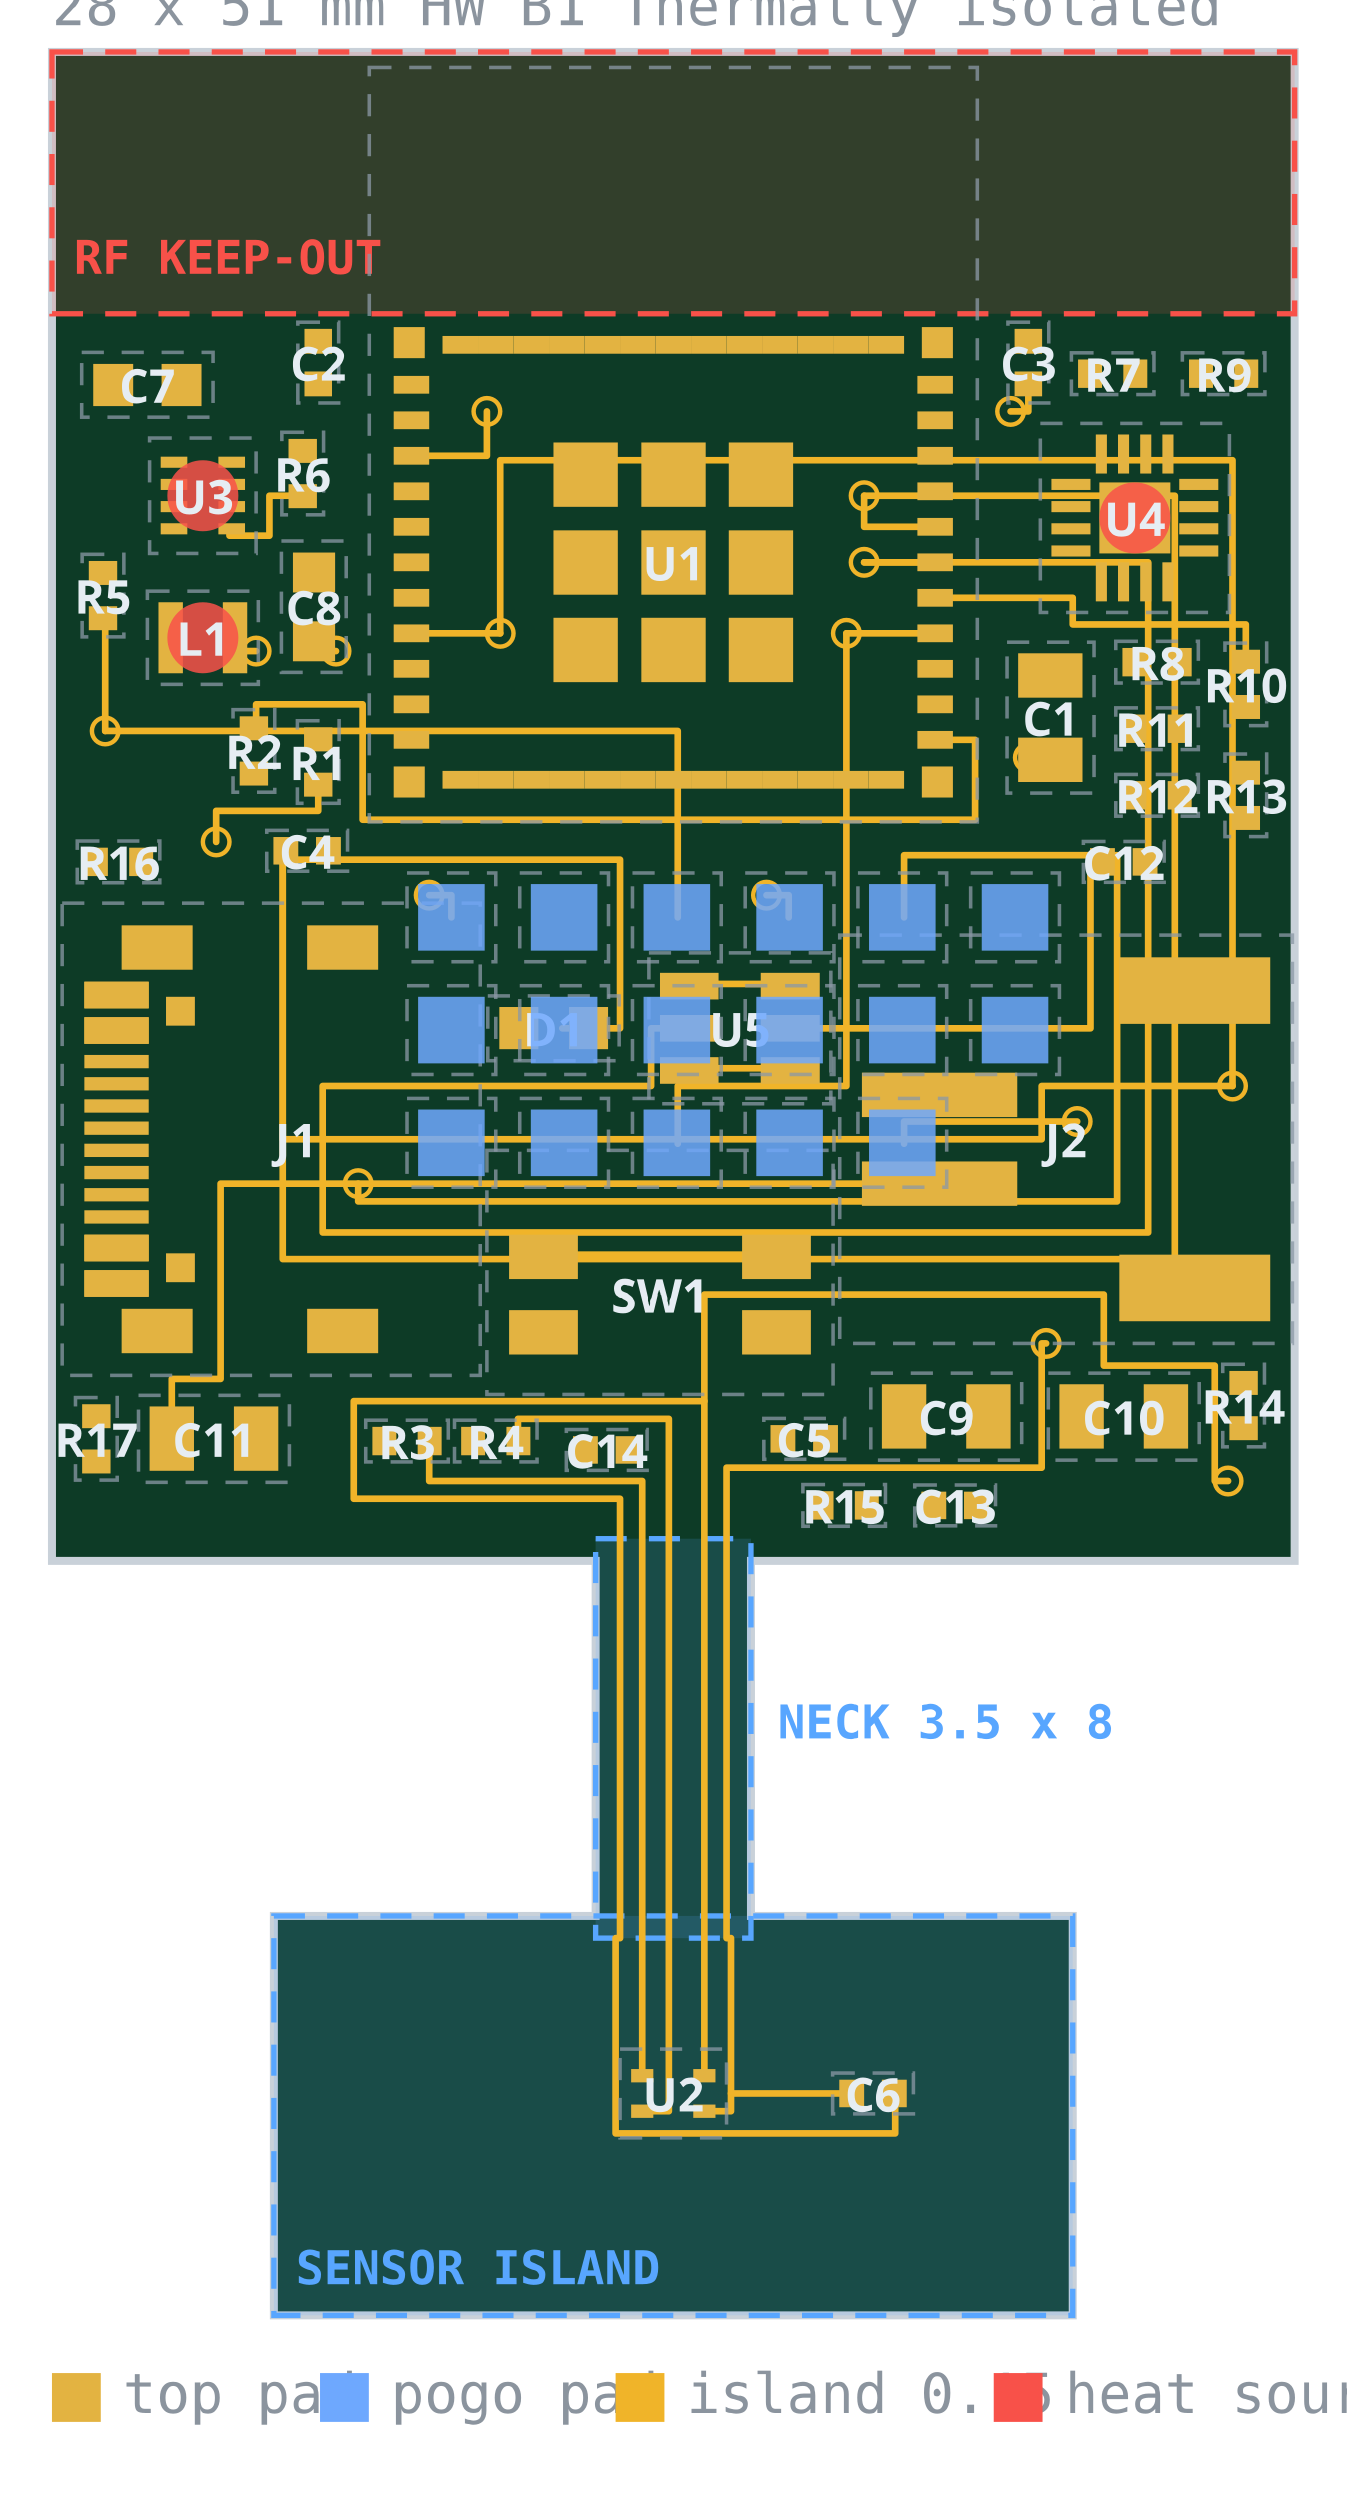
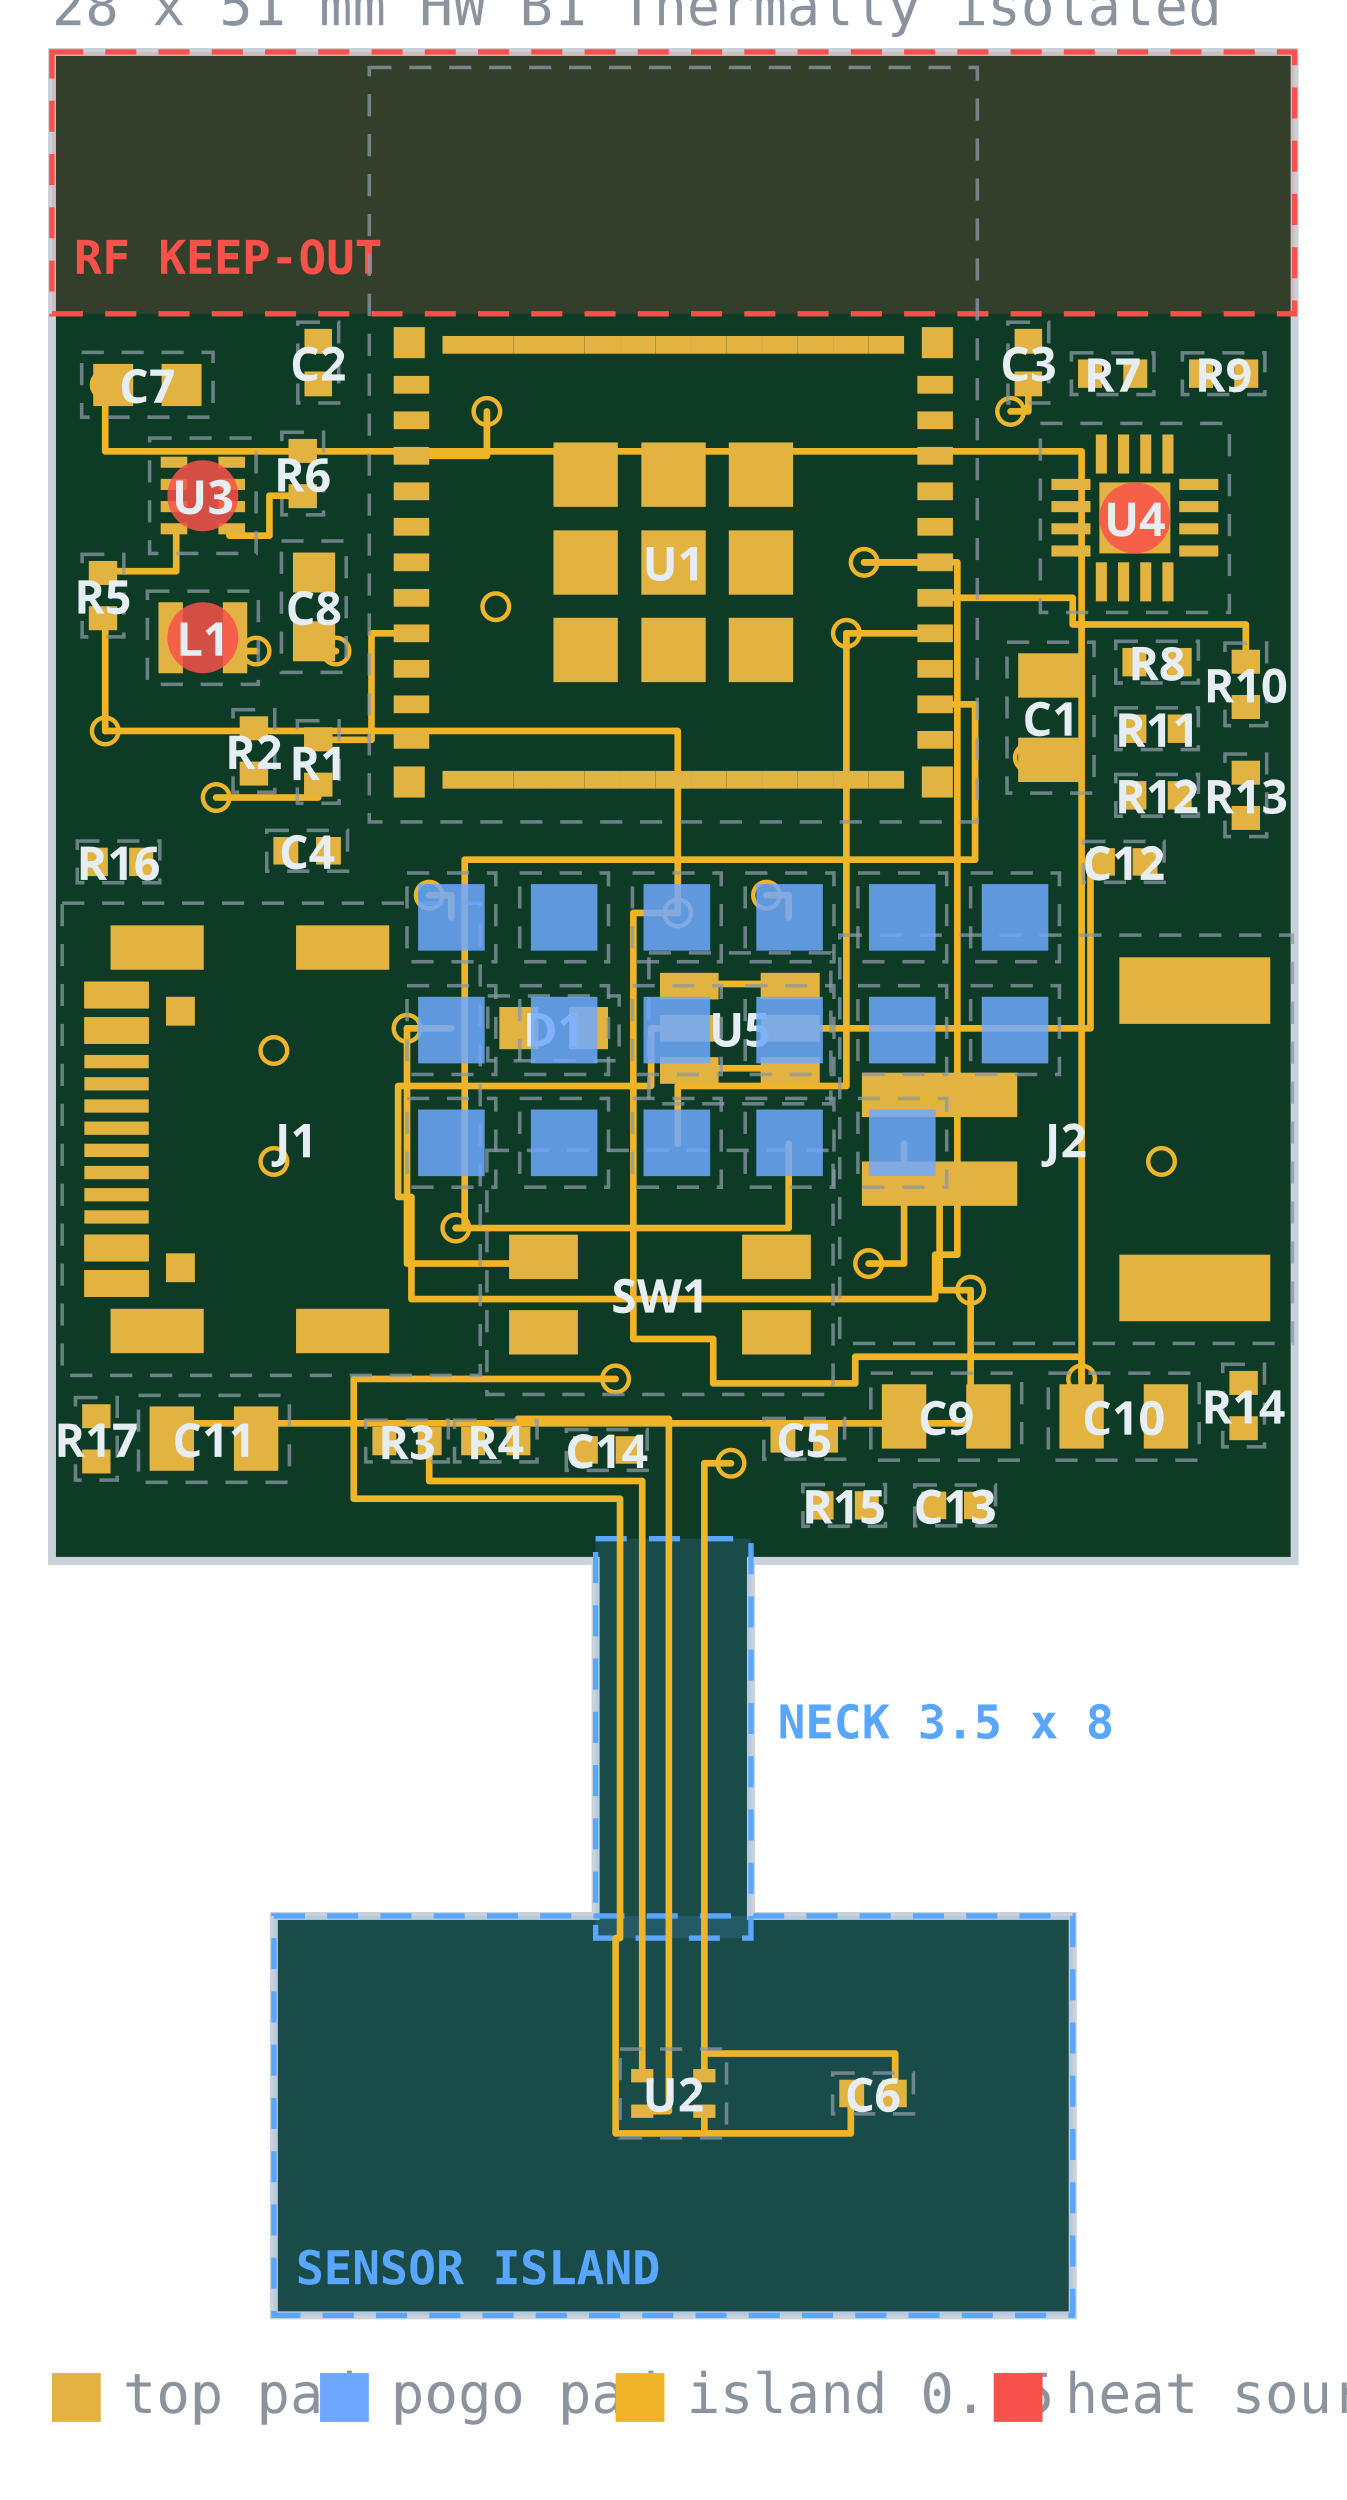
<svg xmlns="http://www.w3.org/2000/svg" viewBox="0 0 30.33 56.33" width="364" height="676" role="img" aria-label="Variant B floorplan">
  <style>
.outline{fill:#0d3b26;stroke:#c9d1d9;stroke-width:.18}
.crtyd{fill:none;stroke:#8b98a5;stroke-width:.08;stroke-dasharray:.5 .4;opacity:.75}
.pad{fill:#e3b341}
.pad-b{fill:#6ea8fe;opacity:.85}
.ref{font:600 1.05px ui-sans-serif,system-ui,sans-serif;fill:#e6edf3;
     text-anchor:middle;dominant-baseline:central}
.dim{font:500 1.25px ui-monospace,ui-sans-serif,monospace;fill:#8b949e}
.tag{font:600 1.05px ui-monospace,monospace;fill:#f85149}
.tagb{font:600 1.05px ui-monospace,monospace;fill:#58a6ff}
.rf{fill:#f85149;fill-opacity:.16;stroke:#f85149;stroke-width:.12;
    stroke-dasharray:.7 .5}
.quiet{fill:#58a6ff;fill-opacity:.16;stroke:#58a6ff;stroke-width:.12;
       stroke-dasharray:.7 .5}
.trk{fill:none;stroke:#f0b429;stroke-width:.15;stroke-linecap:round;
     stroke-linejoin:round}
.via{fill:none;stroke:#f0b429;stroke-width:.1}
.hot{fill:#f85149;opacity:.85}
</style>
  <g transform="translate(1.17,1.17)">
    <polygon class="outline" points="0.00,0.00 28.00,0.00 28.00,34.00 15.75,34.00 15.75,42.00 23.00,42.00 23.00,51.00 5.00,51.00 5.00,42.00 12.25,42.00 12.25,34.00 0.00,34.00" />
    <rect class="rf" x="0.00" y="0.00" width="28.00" height="5.90" />
    <text class="tag" x="0.50" y="5.00" style="fill:#f85149">RF KEEP-OUT</text>
    <rect class="quiet" x="5.00" y="42.00" width="18.00" height="9.00" />
    <rect class="quiet" x="12.25" y="33.50" width="3.50" height="9.00" />
    <text class="tagb" x="5.50" y="50.30">SENSOR ISLAND</text>
    <text class="tagb" x="16.35" y="38.00">NECK 3.5 x 8</text>
    <path class="trk" d="M 13.30 45.60 L 13.30 32.20 L 8.50 32.20 L 8.50 31.30" />
    <path class="trk" d="M 13.30 46.40 L 13.90 46.40 L 13.90 30.80 L 10.50 30.80 L 10.50 31.30" />
-     <path class="trk" d="M 14.70 46.40 L 15.30 46.40 L 15.30 42.50 L 15.20 42.50 L 15.20 31.90 L 22.30 31.90 L 22.30 29.10 L 22.40 29.10" />
-     <path class="trk" d="M 14.70 45.60 L 14.70 28.00 L 23.70 28.00 L 23.70 29.60 L 26.20 29.60 L 26.20 32.20 L 26.50 32.20" />
-     <path class="trk" d="M 18.00 46.00 L 15.30 46.00" />
-     <path class="trk" d="M 19.00 46.00 L 19.00 46.90 L 12.70 46.90 L 12.70 42.50 L 12.80 42.50 L 12.80 32.60 L 6.80 32.60 L 6.80 30.40 L 14.70 30.40" />
+     <path class="trk" d="M 14.70 45.60 L 14.70 31.80 L 15.30 31.80" />
+     <path class="trk" d="M 19.00 46.00 L 19.00 45.10 L 14.70 45.10" />
+     <path class="trk" d="M 14.70 46.40 L 14.70 46.90 L 12.70 46.90 L 12.70 42.50 L 12.80 42.50 L 12.80 32.60 L 6.80 32.60 L 6.80 29.90 L 12.70 29.90" />
+     <path class="trk" d="M 18.00 46.00 L 18.00 46.90 L 14.70 46.90" />
    <path class="trk" d="M 9.00 19.50 L 9.00 19.00 L 8.50 19.00" />
-     <path class="trk" d="M 19.20 24.60 L 19.20 24.10 L 23.10 24.10" />
+     <path class="trk" d="M 19.20 24.60 L 19.20 27.30 L 18.40 27.30" />
    <path class="trk" d="M 8.10 9.10 L 9.80 9.10 L 9.80 8.10" />
    <path class="trk" d="M 4.10 13.20 L 4.10 13.50 L 4.60 13.50" />
    <path class="trk" d="M 16.60 19.50 L 16.60 19.00 L 16.10 19.00" />
    <path class="trk" d="M 22.50 15.90 L 22.00 15.90" />
    <path class="trk" d="M 22.00 7.50 L 22.00 8.10 L 21.60 8.10" />
-     <path class="trk" d="M 6.00 16.50 L 6.00 17.10 L 3.70 17.10 L 3.70 17.80" />
+     <path class="trk" d="M 6.00 16.50 L 6.00 16.80 L 3.70 16.80" />
    <path class="trk" d="M 5.90 13.30 L 5.90 13.50 L 6.40 13.50" />
    <path class="trk" d="M 16.60 22.00 L 23.40 22.00 L 23.40 18.20 L 23.70 18.20" />
    <path class="trk" d="M 14.40 22.90 L 16.60 22.90" />
    <path class="trk" d="M 14.40 21.00 L 16.60 21.00" />
-     <path class="trk" d="M 14.10 19.50 L 14.10 15.30 L 1.20 15.30" />
+     <path class="trk" d="M 14.10 19.40 L 14.10 15.30 L 1.20 15.30" />
    <path class="trk" d="M 1.20 15.30 L 1.20 12.80 L 1.10 12.80" />
+     <path class="trk" d="M 14.10 19.40 L 13.10 19.40 L 13.10 29.00 L 14.90 29.00 L 14.90 30.00 L 18.10 30.00 L 18.10 29.40 L 23.20 29.40 L 23.20 30.80" />
+     <path class="trk" d="M 23.20 29.90 L 23.20 9.00 L 1.20 9.00 L 1.20 7.50" />
+     <path class="trk" d="M 1.20 7.50 L 1.40 7.50" />
    <path class="trk" d="M 19.90 12.30 L 23.00 12.30 L 23.00 12.90 L 26.90 12.90 L 26.90 13.70" />
    <path class="trk" d="M 19.90 13.10 L 17.90 13.10" />
    <path class="trk" d="M 17.90 13.10 L 17.90 23.30 L 14.10 23.30 L 14.10 24.60" />
-     <path class="trk" d="M 20.00 25.50 L 3.80 25.50 L 3.80 29.90 L 2.70 29.90 L 2.70 31.20" />
-     <path class="trk" d="M 6.90 25.50 L 6.90 25.90 L 24.00 25.90 L 24.00 18.10 L 19.20 18.10 L 19.20 19.50" />
+     <path class="trk" d="M 20.00 25.50 L 20.00 27.90 L 20.70 27.90" />
+     <path class="trk" d="M 20.70 27.90 L 20.70 30.90 L 2.70 30.90" />
+     <path class="trk" d="M 2.70 30.90 L 2.70 31.20" />
    <path class="trk" d="M 4.00 10.80 L 4.00 10.90 L 4.90 10.90 L 4.90 10.00 L 5.60 10.00" />
+     <path class="trk" d="M 2.80 10.80 L 2.80 11.70 L 1.10 11.70" />
+     <path class="trk" d="M 19.90 14.70 L 20.80 14.70 L 20.80 18.20 L 9.30 18.20 L 9.30 26.50 L 9.10 26.50" />
+     <path class="trk" d="M 9.10 26.50 L 16.60 26.50 L 16.60 24.60" />
    <path class="trk" d="M 19.90 11.50 L 18.30 11.50" />
-     <path class="trk" d="M 18.30 11.50 L 24.70 11.50 L 24.70 26.60 L 6.10 26.60 L 6.10 23.30 L 13.50 23.30 L 13.50 22.00 L 14.10 22.00" />
-     <path class="trk" d="M 19.90 10.70 L 18.30 10.70 L 18.30 10.00" />
-     <path class="trk" d="M 18.30 10.00 L 25.30 10.00 L 25.30 27.20 L 5.20 27.20 L 5.20 18.20 L 12.80 18.20 L 12.80 22.00 L 11.50 22.00" />
-     <path class="trk" d="M 19.90 15.50 L 20.80 15.50 L 20.80 17.30 L 7.00 17.30 L 7.00 14.70 L 4.60 14.70 L 4.60 15.20" />
-     <path class="trk" d="M 11.10 27.10 L 16.30 27.10" />
-     <path class="trk" d="M 8.10 13.10 L 10.10 13.10" />
-     <path class="trk" d="M 10.10 13.10 L 10.10 9.20 L 26.60 9.20 L 26.60 23.30" />
-     <path class="trk" d="M 26.60 23.30 L 22.30 23.30 L 22.30 24.50 L 5.20 24.50 L 5.20 18.00 L 5.30 18.00" />
-     <circle class="via" cx="22.40" cy="29.10" r="0.30" />
-     <circle class="via" cx="26.50" cy="32.20" r="0.30" />
+     <path class="trk" d="M 18.30 11.50 L 20.40 11.50 L 20.40 27.10 L 19.90 27.10 L 19.90 28.10 L 8.10 28.10 L 8.10 25.80 L 7.80 25.80 L 7.80 23.30 L 13.50 23.30 L 13.50 22.00 L 14.10 22.00" />
+     <path class="trk" d="M 11.10 27.10 L 11.10 27.30 L 8.00 27.30 L 8.00 22.00" />
+     <path class="trk" d="M 8.00 22.00 L 9.00 22.00" />
+     <path class="trk" d="M 8.10 13.10 L 7.20 13.10 L 7.20 15.50 L 6.00 15.50" />
+     <circle class="via" cx="15.30" cy="31.80" r="0.30" />
+     <circle class="via" cx="12.70" cy="29.90" r="0.30" />
    <circle class="via" cx="8.50" cy="19.00" r="0.30" />
-     <circle class="via" cx="23.10" cy="24.10" r="0.30" />
+     <circle class="via" cx="18.40" cy="27.30" r="0.30" />
    <circle class="via" cx="9.80" cy="8.10" r="0.30" />
    <circle class="via" cx="4.60" cy="13.50" r="0.30" />
    <circle class="via" cx="16.10" cy="19.00" r="0.30" />
    <circle class="via" cx="22.00" cy="15.90" r="0.30" />
    <circle class="via" cx="21.60" cy="8.10" r="0.30" />
-     <circle class="via" cx="3.70" cy="17.80" r="0.30" />
+     <circle class="via" cx="3.70" cy="16.80" r="0.30" />
    <circle class="via" cx="6.40" cy="13.50" r="0.30" />
    <circle class="via" cx="1.20" cy="15.30" r="0.30" />
+     <circle class="via" cx="14.10" cy="19.40" r="0.30" />
+     <circle class="via" cx="23.20" cy="29.90" r="0.30" />
+     <circle class="via" cx="1.20" cy="7.50" r="0.30" />
    <circle class="via" cx="17.90" cy="13.10" r="0.30" />
-     <circle class="via" cx="6.90" cy="25.50" r="0.30" />
+     <circle class="via" cx="20.70" cy="27.90" r="0.30" />
+     <circle class="via" cx="2.70" cy="30.90" r="0.30" />
+     <circle class="via" cx="9.10" cy="26.50" r="0.30" />
    <circle class="via" cx="18.30" cy="11.50" r="0.30" />
-     <circle class="via" cx="18.30" cy="10.00" r="0.30" />
-     <circle class="via" cx="10.10" cy="13.10" r="0.30" />
-     <circle class="via" cx="26.60" cy="23.30" r="0.30" />
+     <circle class="via" cx="8.00" cy="22.00" r="0.30" />
+     <circle class="via" cx="10.00" cy="12.50" r="0.30" />
+     <circle class="via" cx="5.00" cy="22.50" r="0.30" />
+     <circle class="via" cx="5.00" cy="25.00" r="0.30" />
+     <circle class="via" cx="25.00" cy="25.00" r="0.30" />
    <rect class="crtyd" x="7.15" y="0.35" width="13.70" height="17.00" />
    <rect class="pad" x="7.70" y="7.30" width="0.80" height="0.40" />
    <rect class="pad" x="7.70" y="8.10" width="0.80" height="0.40" />
    <rect class="pad" x="7.70" y="8.90" width="0.80" height="0.40" />
    <rect class="pad" x="7.70" y="9.70" width="0.80" height="0.40" />
    <rect class="pad" x="7.70" y="10.50" width="0.80" height="0.40" />
    <rect class="pad" x="7.70" y="11.30" width="0.80" height="0.40" />
    <rect class="pad" x="7.70" y="12.10" width="0.80" height="0.40" />
    <rect class="pad" x="7.70" y="12.90" width="0.80" height="0.40" />
    <rect class="pad" x="7.70" y="13.70" width="0.80" height="0.40" />
    <rect class="pad" x="7.70" y="14.50" width="0.80" height="0.40" />
    <rect class="pad" x="7.70" y="15.30" width="0.80" height="0.40" />
    <rect class="pad" x="8.80" y="16.20" width="0.80" height="0.40" />
    <rect class="pad" x="9.60" y="16.20" width="0.80" height="0.40" />
    <rect class="pad" x="10.40" y="16.20" width="0.80" height="0.40" />
    <rect class="pad" x="11.20" y="16.20" width="0.80" height="0.40" />
    <rect class="pad" x="12.00" y="16.20" width="0.80" height="0.40" />
    <rect class="pad" x="12.80" y="16.20" width="0.80" height="0.40" />
    <rect class="pad" x="13.60" y="16.20" width="0.80" height="0.40" />
    <rect class="pad" x="14.40" y="16.20" width="0.80" height="0.40" />
    <rect class="pad" x="15.20" y="16.20" width="0.80" height="0.40" />
    <rect class="pad" x="16.00" y="16.20" width="0.80" height="0.40" />
    <rect class="pad" x="16.80" y="16.20" width="0.80" height="0.40" />
    <rect class="pad" x="17.60" y="16.20" width="0.80" height="0.40" />
    <rect class="pad" x="18.40" y="16.20" width="0.80" height="0.40" />
    <rect class="pad" x="19.50" y="15.30" width="0.80" height="0.40" />
    <rect class="pad" x="19.50" y="14.50" width="0.80" height="0.40" />
    <rect class="pad" x="19.50" y="13.70" width="0.80" height="0.40" />
    <rect class="pad" x="19.50" y="12.90" width="0.80" height="0.40" />
    <rect class="pad" x="19.50" y="12.10" width="0.80" height="0.40" />
    <rect class="pad" x="19.50" y="11.30" width="0.80" height="0.40" />
    <rect class="pad" x="19.50" y="10.50" width="0.80" height="0.40" />
    <rect class="pad" x="19.50" y="9.70" width="0.80" height="0.40" />
    <rect class="pad" x="19.50" y="8.90" width="0.80" height="0.40" />
    <rect class="pad" x="19.50" y="8.10" width="0.80" height="0.40" />
    <rect class="pad" x="19.50" y="7.30" width="0.80" height="0.40" />
    <rect class="pad" x="18.40" y="6.40" width="0.80" height="0.40" />
    <rect class="pad" x="17.60" y="6.40" width="0.80" height="0.40" />
    <rect class="pad" x="16.80" y="6.40" width="0.80" height="0.40" />
    <rect class="pad" x="16.00" y="6.40" width="0.80" height="0.40" />
    <rect class="pad" x="15.20" y="6.40" width="0.80" height="0.40" />
    <rect class="pad" x="14.40" y="6.40" width="0.80" height="0.40" />
    <rect class="pad" x="13.60" y="6.40" width="0.80" height="0.40" />
    <rect class="pad" x="12.80" y="6.40" width="0.80" height="0.40" />
    <rect class="pad" x="12.00" y="6.40" width="0.80" height="0.40" />
    <rect class="pad" x="11.20" y="6.40" width="0.80" height="0.40" />
    <rect class="pad" x="10.40" y="6.40" width="0.80" height="0.40" />
    <rect class="pad" x="9.60" y="6.40" width="0.80" height="0.40" />
    <rect class="pad" x="8.80" y="6.40" width="0.80" height="0.40" />
    <rect class="pad" x="11.30" y="8.80" width="1.45" height="1.45" />
    <rect class="pad" x="11.30" y="10.78" width="1.45" height="1.45" />
    <rect class="pad" x="11.30" y="12.75" width="1.45" height="1.45" />
    <rect class="pad" x="13.28" y="8.80" width="1.45" height="1.45" />
    <rect class="pad" x="13.28" y="10.78" width="1.45" height="1.45" />
    <rect class="pad" x="13.28" y="12.75" width="1.45" height="1.45" />
    <rect class="pad" x="15.25" y="8.80" width="1.45" height="1.45" />
    <rect class="pad" x="15.25" y="10.78" width="1.45" height="1.45" />
    <rect class="pad" x="15.25" y="12.75" width="1.45" height="1.45" />
    <rect class="pad" x="19.60" y="6.20" width="0.70" height="0.70" />
    <rect class="pad" x="19.60" y="16.10" width="0.70" height="0.70" />
    <rect class="pad" x="7.70" y="16.10" width="0.70" height="0.70" />
    <rect class="pad" x="7.70" y="6.20" width="0.70" height="0.70" />
    <text class="ref" x="14.00" y="11.50">U1</text>
    <rect class="crtyd" x="0.23" y="19.18" width="9.42" height="10.64" />
    <rect class="pad" x="2.57" y="27.07" width="0.65" height="0.65" />
    <rect class="pad" x="2.57" y="21.29" width="0.65" height="0.65" />
    <rect class="pad" x="0.73" y="27.45" width="1.45" height="0.60" />
    <rect class="pad" x="0.73" y="26.65" width="1.45" height="0.60" />
    <rect class="pad" x="0.73" y="25.60" width="1.45" height="0.30" />
    <rect class="pad" x="0.73" y="24.60" width="1.45" height="0.30" />
    <rect class="pad" x="0.73" y="24.10" width="1.45" height="0.30" />
    <rect class="pad" x="0.73" y="23.10" width="1.45" height="0.30" />
    <rect class="pad" x="0.73" y="21.75" width="1.45" height="0.60" />
    <rect class="pad" x="0.73" y="20.95" width="1.45" height="0.60" />
    <rect class="pad" x="0.73" y="20.95" width="1.45" height="0.60" />
    <rect class="pad" x="0.73" y="21.75" width="1.45" height="0.60" />
    <rect class="pad" x="0.73" y="22.60" width="1.45" height="0.30" />
    <rect class="pad" x="0.73" y="23.60" width="1.45" height="0.30" />
    <rect class="pad" x="0.73" y="25.10" width="1.45" height="0.30" />
    <rect class="pad" x="0.73" y="26.10" width="1.45" height="0.30" />
    <rect class="pad" x="0.73" y="26.65" width="1.45" height="0.60" />
    <rect class="pad" x="0.73" y="27.45" width="1.45" height="0.60" />
-     <rect class="pad" x="1.57" y="28.32" width="1.60" height="1.00" />
-     <rect class="pad" x="5.75" y="28.32" width="1.60" height="1.00" />
-     <rect class="pad" x="1.57" y="19.68" width="1.60" height="1.00" />
-     <rect class="pad" x="5.75" y="19.68" width="1.60" height="1.00" />
+     <rect class="pad" x="1.32" y="28.32" width="2.10" height="1.00" />
+     <rect class="pad" x="5.50" y="28.32" width="2.10" height="1.00" />
+     <rect class="pad" x="1.32" y="19.68" width="2.10" height="1.00" />
+     <rect class="pad" x="5.50" y="19.68" width="2.10" height="1.00" />
    <text class="ref" x="5.50" y="24.50">J1</text>
    <rect class="crtyd" x="17.75" y="19.90" width="10.20" height="9.20" />
    <rect class="pad" x="18.25" y="25.00" width="3.50" height="1.00" />
    <rect class="pad" x="18.25" y="23.00" width="3.50" height="1.00" />
    <rect class="pad" x="24.05" y="27.10" width="3.40" height="1.50" />
    <rect class="pad" x="24.05" y="20.40" width="3.40" height="1.50" />
    <text class="ref" x="22.85" y="24.50">J2</text>
    <rect class="crtyd" x="22.27" y="8.37" width="4.26" height="4.26" />
    <rect class="pad" x="23.68" y="9.78" width="0.64" height="0.64" />
    <rect class="pad" x="23.68" y="10.58" width="0.64" height="0.64" />
    <rect class="pad" x="24.48" y="9.78" width="0.64" height="0.64" />
    <rect class="pad" x="24.48" y="10.58" width="0.64" height="0.64" />
    <rect class="pad" x="22.52" y="9.62" width="0.88" height="0.25" />
    <rect class="pad" x="22.52" y="10.12" width="0.88" height="0.25" />
    <rect class="pad" x="22.52" y="10.62" width="0.88" height="0.25" />
    <rect class="pad" x="22.52" y="11.12" width="0.88" height="0.25" />
    <rect class="pad" x="23.52" y="11.50" width="0.25" height="0.88" />
    <rect class="pad" x="24.02" y="11.50" width="0.25" height="0.88" />
    <rect class="pad" x="24.52" y="11.50" width="0.25" height="0.88" />
    <rect class="pad" x="25.02" y="11.50" width="0.25" height="0.88" />
    <rect class="pad" x="25.40" y="11.12" width="0.88" height="0.25" />
    <rect class="pad" x="25.40" y="10.62" width="0.88" height="0.25" />
    <rect class="pad" x="25.40" y="10.12" width="0.88" height="0.25" />
    <rect class="pad" x="25.40" y="9.62" width="0.88" height="0.25" />
    <rect class="pad" x="25.02" y="8.62" width="0.25" height="0.88" />
    <rect class="pad" x="24.52" y="8.62" width="0.25" height="0.88" />
    <rect class="pad" x="24.02" y="8.62" width="0.25" height="0.88" />
    <rect class="pad" x="23.52" y="8.62" width="0.25" height="0.88" />
    <rect class="pad" x="23.60" y="9.70" width="1.60" height="1.60" />
    <circle class="hot" cx="24.40" cy="10.50" r="0.8" />
    <text class="ref" x="24.40" y="10.50">U4</text>
    <rect class="crtyd" x="2.20" y="8.70" width="2.40" height="2.60" />
    <rect class="pad" x="2.45" y="9.12" width="0.60" height="0.25" />
    <rect class="pad" x="2.45" y="9.62" width="0.60" height="0.25" />
    <rect class="pad" x="2.45" y="10.12" width="0.60" height="0.25" />
    <rect class="pad" x="2.45" y="10.62" width="0.60" height="0.25" />
    <rect class="pad" x="3.75" y="10.62" width="0.60" height="0.25" />
    <rect class="pad" x="3.75" y="10.12" width="0.60" height="0.25" />
    <rect class="pad" x="3.75" y="9.62" width="0.60" height="0.25" />
    <rect class="pad" x="3.75" y="9.12" width="0.60" height="0.25" />
    <circle class="hot" cx="3.40" cy="10.00" r="0.8" />
    <text class="ref" x="3.40" y="10.00">U3</text>
    <rect class="crtyd" x="2.15" y="12.15" width="2.50" height="2.10" />
    <rect class="pad" x="2.40" y="12.40" width="0.55" height="1.60" />
    <rect class="pad" x="3.85" y="12.40" width="0.55" height="1.60" />
    <circle class="hot" cx="3.40" cy="13.20" r="0.8" />
    <text class="ref" x="3.40" y="13.20">L1</text>
    <rect class="crtyd" x="13.45" y="20.30" width="4.10" height="3.40" />
    <rect class="pad" x="13.70" y="20.75" width="1.32" height="0.60" />
    <rect class="pad" x="13.70" y="21.70" width="1.32" height="0.60" />
    <rect class="pad" x="13.70" y="22.65" width="1.32" height="0.60" />
    <rect class="pad" x="15.97" y="22.65" width="1.33" height="0.60" />
    <rect class="pad" x="15.97" y="21.70" width="1.33" height="0.60" />
    <rect class="pad" x="15.97" y="20.75" width="1.33" height="0.60" />
    <text class="ref" x="15.50" y="22.00">U5</text>
    <rect class="crtyd" x="9.80" y="24.75" width="7.80" height="5.50" />
    <rect class="pad" x="10.30" y="26.65" width="1.55" height="1.00" />
    <rect class="pad" x="15.55" y="26.65" width="1.55" height="1.00" />
    <rect class="pad" x="10.30" y="28.35" width="1.55" height="1.00" />
    <rect class="pad" x="15.55" y="28.35" width="1.55" height="1.00" />
    <text class="ref" x="13.70" y="28.00">SW1</text>
    <rect class="crtyd" x="9.82" y="21.27" width="2.96" height="1.46" />
    <rect class="pad" x="10.08" y="21.52" width="0.88" height="0.95" />
    <rect class="pad" x="11.65" y="21.52" width="0.88" height="0.95" />
    <text class="ref" x="11.30" y="22.00">D1</text>
    <rect class="crtyd" x="7.07" y="30.83" width="1.86" height="0.94" />
    <rect class="pad" x="7.22" y="30.98" width="0.54" height="0.64" />
    <rect class="pad" x="8.24" y="30.98" width="0.54" height="0.64" />
    <text class="ref" x="8.00" y="31.30">R3</text>
    <rect class="crtyd" x="9.07" y="30.83" width="1.86" height="0.94" />
    <rect class="pad" x="9.22" y="30.98" width="0.54" height="0.64" />
    <rect class="pad" x="10.24" y="30.98" width="0.54" height="0.64" />
    <text class="ref" x="10.00" y="31.30">R4</text>
    <rect class="crtyd" x="12.80" y="45.00" width="2.40" height="2.00" />
    <rect class="pad" x="13.05" y="45.45" width="0.50" height="0.30" />
    <rect class="pad" x="13.05" y="46.25" width="0.50" height="0.30" />
    <rect class="pad" x="14.45" y="46.25" width="0.50" height="0.30" />
    <rect class="pad" x="14.45" y="45.45" width="0.50" height="0.30" />
    <text class="ref" x="14.00" y="46.00">U2</text>
    <rect class="crtyd" x="17.59" y="45.54" width="1.82" height="0.92" />
    <rect class="pad" x="17.74" y="45.69" width="0.56" height="0.62" />
    <rect class="pad" x="18.70" y="45.69" width="0.56" height="0.62" />
    <text class="ref" x="18.50" y="46.00">C6</text>
    <rect class="crtyd" x="8.00" y="18.50" width="2.00" height="2.00" />
    <rect class="pad-b" x="8.25" y="18.75" width="1.50" height="1.50" />
    <rect class="crtyd" x="10.54" y="18.50" width="2.00" height="2.00" />
    <rect class="pad-b" x="10.79" y="18.75" width="1.50" height="1.50" />
    <rect class="crtyd" x="13.08" y="18.50" width="2.00" height="2.00" />
    <rect class="pad-b" x="13.33" y="18.75" width="1.50" height="1.50" />
    <rect class="crtyd" x="15.62" y="18.50" width="2.00" height="2.00" />
    <rect class="pad-b" x="15.87" y="18.75" width="1.50" height="1.50" />
    <rect class="crtyd" x="18.16" y="18.50" width="2.00" height="2.00" />
    <rect class="pad-b" x="18.41" y="18.75" width="1.50" height="1.50" />
    <rect class="crtyd" x="20.70" y="18.50" width="2.00" height="2.00" />
    <rect class="pad-b" x="20.95" y="18.75" width="1.50" height="1.50" />
    <rect class="crtyd" x="8.00" y="21.04" width="2.00" height="2.00" />
    <rect class="pad-b" x="8.25" y="21.29" width="1.50" height="1.50" />
    <rect class="crtyd" x="10.54" y="21.04" width="2.00" height="2.00" />
    <rect class="pad-b" x="10.79" y="21.29" width="1.50" height="1.50" />
    <rect class="crtyd" x="13.08" y="21.04" width="2.00" height="2.00" />
    <rect class="pad-b" x="13.33" y="21.29" width="1.50" height="1.50" />
    <rect class="crtyd" x="15.62" y="21.04" width="2.00" height="2.00" />
    <rect class="pad-b" x="15.87" y="21.29" width="1.50" height="1.50" />
    <rect class="crtyd" x="18.16" y="21.04" width="2.00" height="2.00" />
    <rect class="pad-b" x="18.41" y="21.29" width="1.50" height="1.50" />
    <rect class="crtyd" x="20.70" y="21.04" width="2.00" height="2.00" />
    <rect class="pad-b" x="20.95" y="21.29" width="1.50" height="1.50" />
    <rect class="crtyd" x="8.00" y="23.58" width="2.00" height="2.00" />
    <rect class="pad-b" x="8.25" y="23.83" width="1.50" height="1.50" />
    <rect class="crtyd" x="10.54" y="23.58" width="2.00" height="2.00" />
    <rect class="pad-b" x="10.79" y="23.83" width="1.50" height="1.50" />
    <rect class="crtyd" x="13.08" y="23.58" width="2.00" height="2.00" />
    <rect class="pad-b" x="13.33" y="23.83" width="1.50" height="1.50" />
    <rect class="crtyd" x="15.62" y="23.58" width="2.00" height="2.00" />
    <rect class="pad-b" x="15.87" y="23.83" width="1.50" height="1.50" />
    <rect class="crtyd" x="18.16" y="23.58" width="2.00" height="2.00" />
    <rect class="pad-b" x="18.41" y="23.83" width="1.50" height="1.50" />
    <rect class="crtyd" x="21.52" y="13.30" width="1.96" height="3.40" />
    <rect class="pad" x="21.77" y="15.45" width="1.45" height="1.00" />
    <rect class="pad" x="21.77" y="13.55" width="1.45" height="1.00" />
    <text class="ref" x="22.50" y="15.00">C1</text>
    <rect class="crtyd" x="5.54" y="6.09" width="0.92" height="1.82" />
    <rect class="pad" x="5.69" y="7.20" width="0.62" height="0.56" />
    <rect class="pad" x="5.69" y="6.24" width="0.62" height="0.56" />
    <text class="ref" x="6.00" y="7.00">C2</text>
    <rect class="crtyd" x="21.54" y="6.09" width="0.92" height="1.82" />
    <rect class="pad" x="21.69" y="7.20" width="0.62" height="0.56" />
    <rect class="pad" x="21.69" y="6.24" width="0.62" height="0.56" />
    <text class="ref" x="22.00" y="7.00">C3</text>
    <rect class="crtyd" x="5.53" y="15.07" width="0.94" height="1.86" />
    <rect class="pad" x="5.68" y="16.24" width="0.64" height="0.54" />
    <rect class="pad" x="5.68" y="15.22" width="0.64" height="0.54" />
    <text class="ref" x="6.00" y="16.00">R1</text>
    <rect class="crtyd" x="4.84" y="17.54" width="1.82" height="0.92" />
    <rect class="pad" x="4.99" y="17.69" width="0.56" height="0.62" />
    <rect class="pad" x="5.95" y="17.69" width="0.56" height="0.62" />
    <text class="ref" x="5.75" y="18.00">C4</text>
    <rect class="crtyd" x="16.04" y="30.79" width="1.82" height="0.92" />
    <rect class="pad" x="16.19" y="30.94" width="0.56" height="0.62" />
    <rect class="pad" x="17.15" y="30.94" width="0.56" height="0.62" />
    <text class="ref" x="16.95" y="31.25">C5</text>
    <rect class="crtyd" x="4.08" y="14.82" width="0.94" height="1.86" />
    <rect class="pad" x="4.23" y="15.99" width="0.64" height="0.54" />
    <rect class="pad" x="4.23" y="14.97" width="0.64" height="0.54" />
    <text class="ref" x="4.55" y="15.75">R2</text>
    <rect class="crtyd" x="0.67" y="6.77" width="2.96" height="1.46" />
    <rect class="pad" x="0.93" y="7.03" width="0.90" height="0.95" />
    <rect class="pad" x="2.47" y="7.03" width="0.90" height="0.95" />
    <text class="ref" x="2.15" y="7.50">C7</text>
    <rect class="crtyd" x="5.17" y="11.02" width="1.46" height="2.96" />
    <rect class="pad" x="5.43" y="12.83" width="0.95" height="0.90" />
    <rect class="pad" x="5.43" y="11.28" width="0.95" height="0.90" />
    <text class="ref" x="5.90" y="12.50">C8</text>
    <rect class="crtyd" x="0.68" y="11.32" width="0.94" height="1.86" />
    <rect class="pad" x="0.83" y="12.49" width="0.64" height="0.54" />
    <rect class="pad" x="0.83" y="11.47" width="0.64" height="0.54" />
    <text class="ref" x="1.15" y="12.25">R5</text>
    <rect class="crtyd" x="5.18" y="8.57" width="0.94" height="1.86" />
    <rect class="pad" x="5.33" y="9.74" width="0.64" height="0.54" />
    <rect class="pad" x="5.33" y="8.72" width="0.64" height="0.54" />
    <text class="ref" x="5.65" y="9.50">R6</text>
    <rect class="crtyd" x="22.97" y="6.78" width="1.86" height="0.94" />
    <rect class="pad" x="23.12" y="6.93" width="0.54" height="0.64" />
    <rect class="pad" x="24.14" y="6.93" width="0.54" height="0.64" />
    <text class="ref" x="23.90" y="7.25">R7</text>
    <rect class="crtyd" x="23.97" y="13.28" width="1.86" height="0.94" />
    <rect class="pad" x="24.12" y="13.43" width="0.54" height="0.64" />
    <rect class="pad" x="25.14" y="13.43" width="0.54" height="0.64" />
    <text class="ref" x="24.90" y="13.75">R8</text>
    <rect class="crtyd" x="25.47" y="6.78" width="1.86" height="0.94" />
    <rect class="pad" x="25.62" y="6.93" width="0.54" height="0.64" />
    <rect class="pad" x="26.64" y="6.93" width="0.54" height="0.64" />
    <text class="ref" x="26.40" y="7.25">R9</text>
    <rect class="crtyd" x="26.43" y="13.32" width="0.94" height="1.86" />
    <rect class="pad" x="26.58" y="14.49" width="0.64" height="0.54" />
    <rect class="pad" x="26.58" y="13.47" width="0.64" height="0.54" />
    <text class="ref" x="26.90" y="14.25">R10</text>
    <rect class="crtyd" x="23.97" y="14.78" width="1.86" height="0.94" />
    <rect class="pad" x="24.12" y="14.93" width="0.54" height="0.64" />
    <rect class="pad" x="25.14" y="14.93" width="0.54" height="0.64" />
    <text class="ref" x="24.90" y="15.25">R11</text>
    <rect class="crtyd" x="23.97" y="16.28" width="1.86" height="0.94" />
    <rect class="pad" x="24.12" y="16.43" width="0.54" height="0.64" />
    <rect class="pad" x="25.14" y="16.43" width="0.54" height="0.64" />
    <text class="ref" x="24.90" y="16.75">R12</text>
    <rect class="crtyd" x="26.43" y="15.82" width="0.94" height="1.86" />
    <rect class="pad" x="26.58" y="16.99" width="0.64" height="0.54" />
    <rect class="pad" x="26.58" y="15.97" width="0.64" height="0.54" />
    <text class="ref" x="26.90" y="16.75">R13</text>
    <rect class="crtyd" x="18.45" y="29.77" width="3.40" height="1.96" />
    <rect class="pad" x="18.70" y="30.02" width="1.00" height="1.45" />
    <rect class="pad" x="20.60" y="30.02" width="1.00" height="1.45" />
    <text class="ref" x="20.15" y="30.75">C9</text>
    <rect class="crtyd" x="22.45" y="29.77" width="3.40" height="1.96" />
    <rect class="pad" x="22.70" y="30.02" width="1.00" height="1.45" />
    <rect class="pad" x="24.60" y="30.02" width="1.00" height="1.45" />
    <text class="ref" x="24.15" y="30.75">C10</text>
    <rect class="crtyd" x="1.95" y="30.27" width="3.40" height="1.96" />
    <rect class="pad" x="2.20" y="30.52" width="1.00" height="1.45" />
    <rect class="pad" x="4.10" y="30.52" width="1.00" height="1.45" />
    <text class="ref" x="3.65" y="31.25">C11</text>
    <rect class="crtyd" x="23.24" y="17.79" width="1.82" height="0.92" />
    <rect class="pad" x="23.39" y="17.94" width="0.56" height="0.62" />
    <rect class="pad" x="24.35" y="17.94" width="0.56" height="0.62" />
    <text class="ref" x="24.15" y="18.25">C12</text>
    <rect class="crtyd" x="0.57" y="17.78" width="1.86" height="0.94" />
    <rect class="pad" x="0.72" y="17.93" width="0.54" height="0.64" />
    <rect class="pad" x="1.74" y="17.93" width="0.54" height="0.64" />
    <text class="ref" x="1.50" y="18.25">R16</text>
    <rect class="crtyd" x="0.53" y="30.32" width="0.94" height="1.86" />
    <rect class="pad" x="0.68" y="31.49" width="0.64" height="0.54" />
    <rect class="pad" x="0.68" y="30.47" width="0.64" height="0.54" />
    <text class="ref" x="1.00" y="31.25">R17</text>
    <rect class="crtyd" x="11.59" y="31.04" width="1.82" height="0.92" />
    <rect class="pad" x="11.74" y="31.19" width="0.56" height="0.62" />
    <rect class="pad" x="12.70" y="31.19" width="0.56" height="0.62" />
    <text class="ref" x="12.50" y="31.50">C14</text>
    <rect class="crtyd" x="26.38" y="29.57" width="0.94" height="1.86" />
    <rect class="pad" x="26.53" y="30.74" width="0.64" height="0.54" />
    <rect class="pad" x="26.53" y="29.72" width="0.64" height="0.54" />
    <text class="ref" x="26.85" y="30.50">R14</text>
    <rect class="crtyd" x="16.92" y="32.28" width="1.86" height="0.94" />
    <rect class="pad" x="17.07" y="32.43" width="0.54" height="0.64" />
    <rect class="pad" x="18.09" y="32.43" width="0.54" height="0.64" />
    <text class="ref" x="17.85" y="32.75">R15</text>
    <rect class="crtyd" x="19.44" y="32.29" width="1.82" height="0.92" />
    <rect class="pad" x="19.59" y="32.44" width="0.56" height="0.62" />
    <rect class="pad" x="20.55" y="32.44" width="0.56" height="0.62" />
    <text class="ref" x="20.35" y="32.75">C13</text>
    <text class="dim" x="0" y="-0.6">28 x 51 mm   HW B1   Thermally isolated</text>
    <rect x="0.00" y="52.30" width="1.1" height="1.1" fill="#e3b341" />
    <text class="dim" x="1.60" y="53.20">top pad</text>
    <rect x="6.04" y="52.30" width="1.1" height="1.1" fill="#6ea8fe" />
    <text class="dim" x="7.64" y="53.20">pogo pad</text>
    <rect x="12.70" y="52.30" width="1.1" height="1.1" fill="#f0b429" />
    <text class="dim" x="14.30" y="53.20">island 0.15</text>
    <rect x="21.22" y="52.30" width="1.1" height="1.1" fill="#f85149" />
    <text class="dim" x="22.82" y="53.20">heat source</text>
  </g>
</svg>
